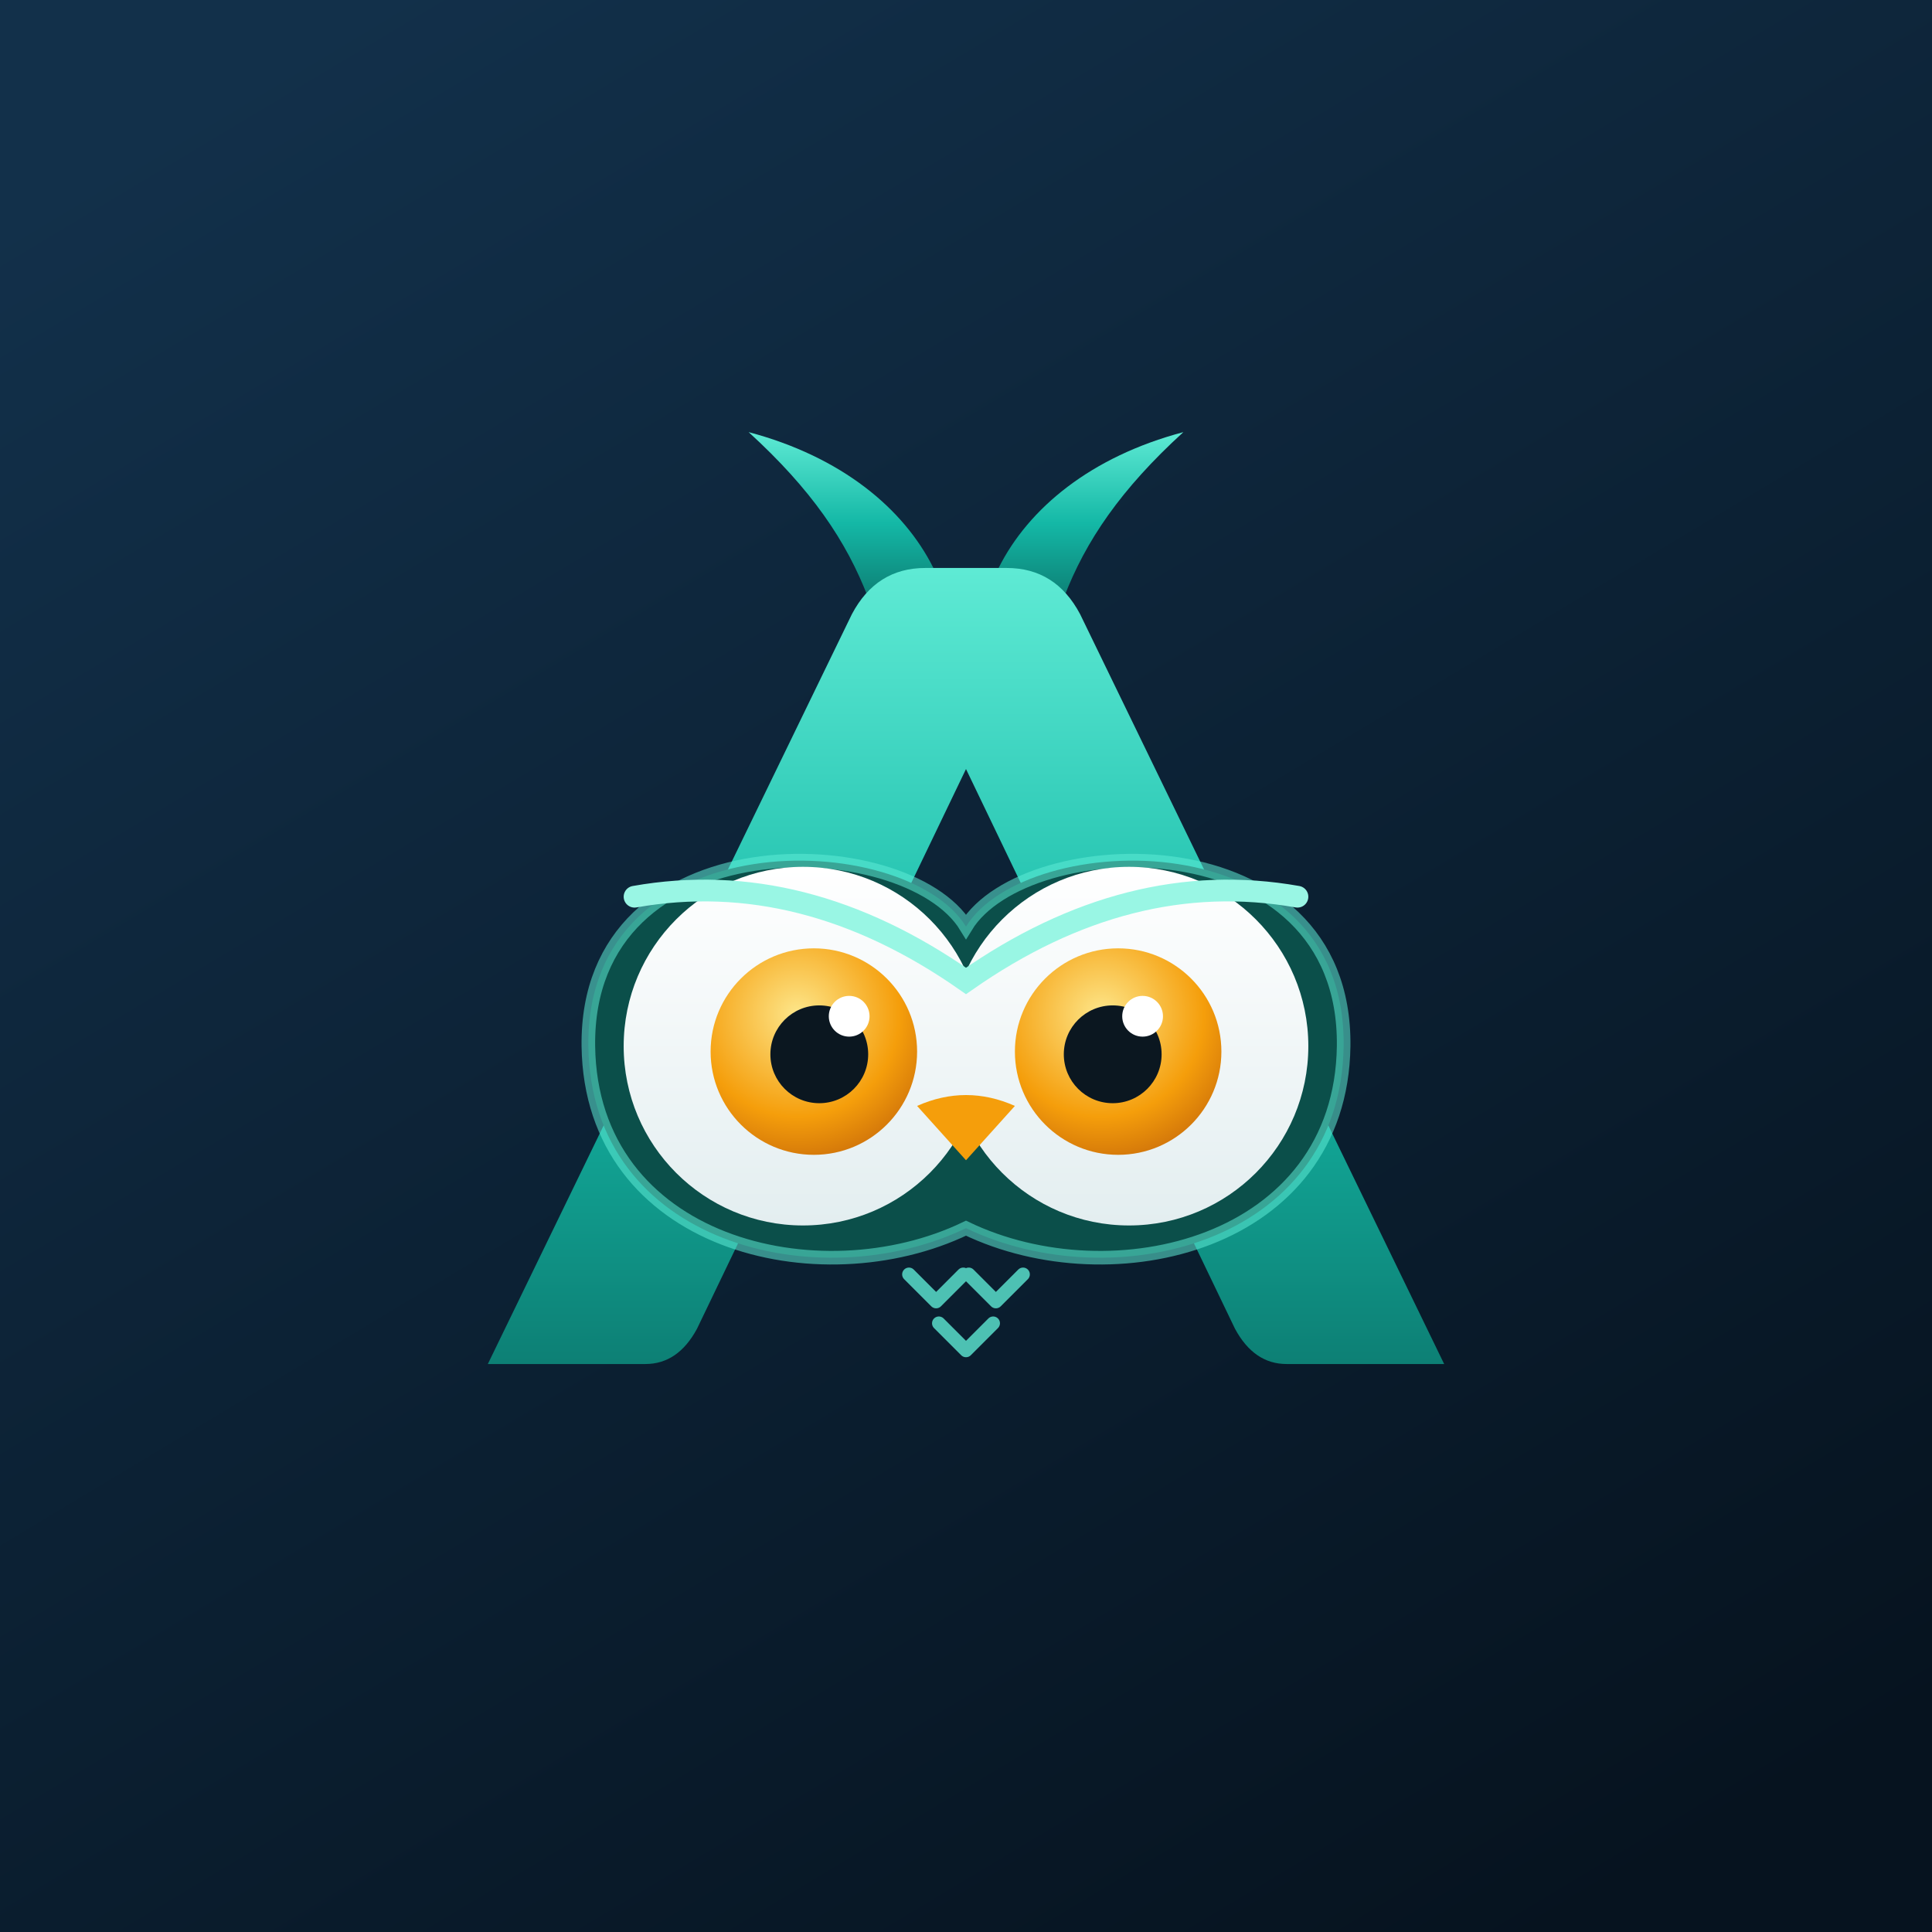
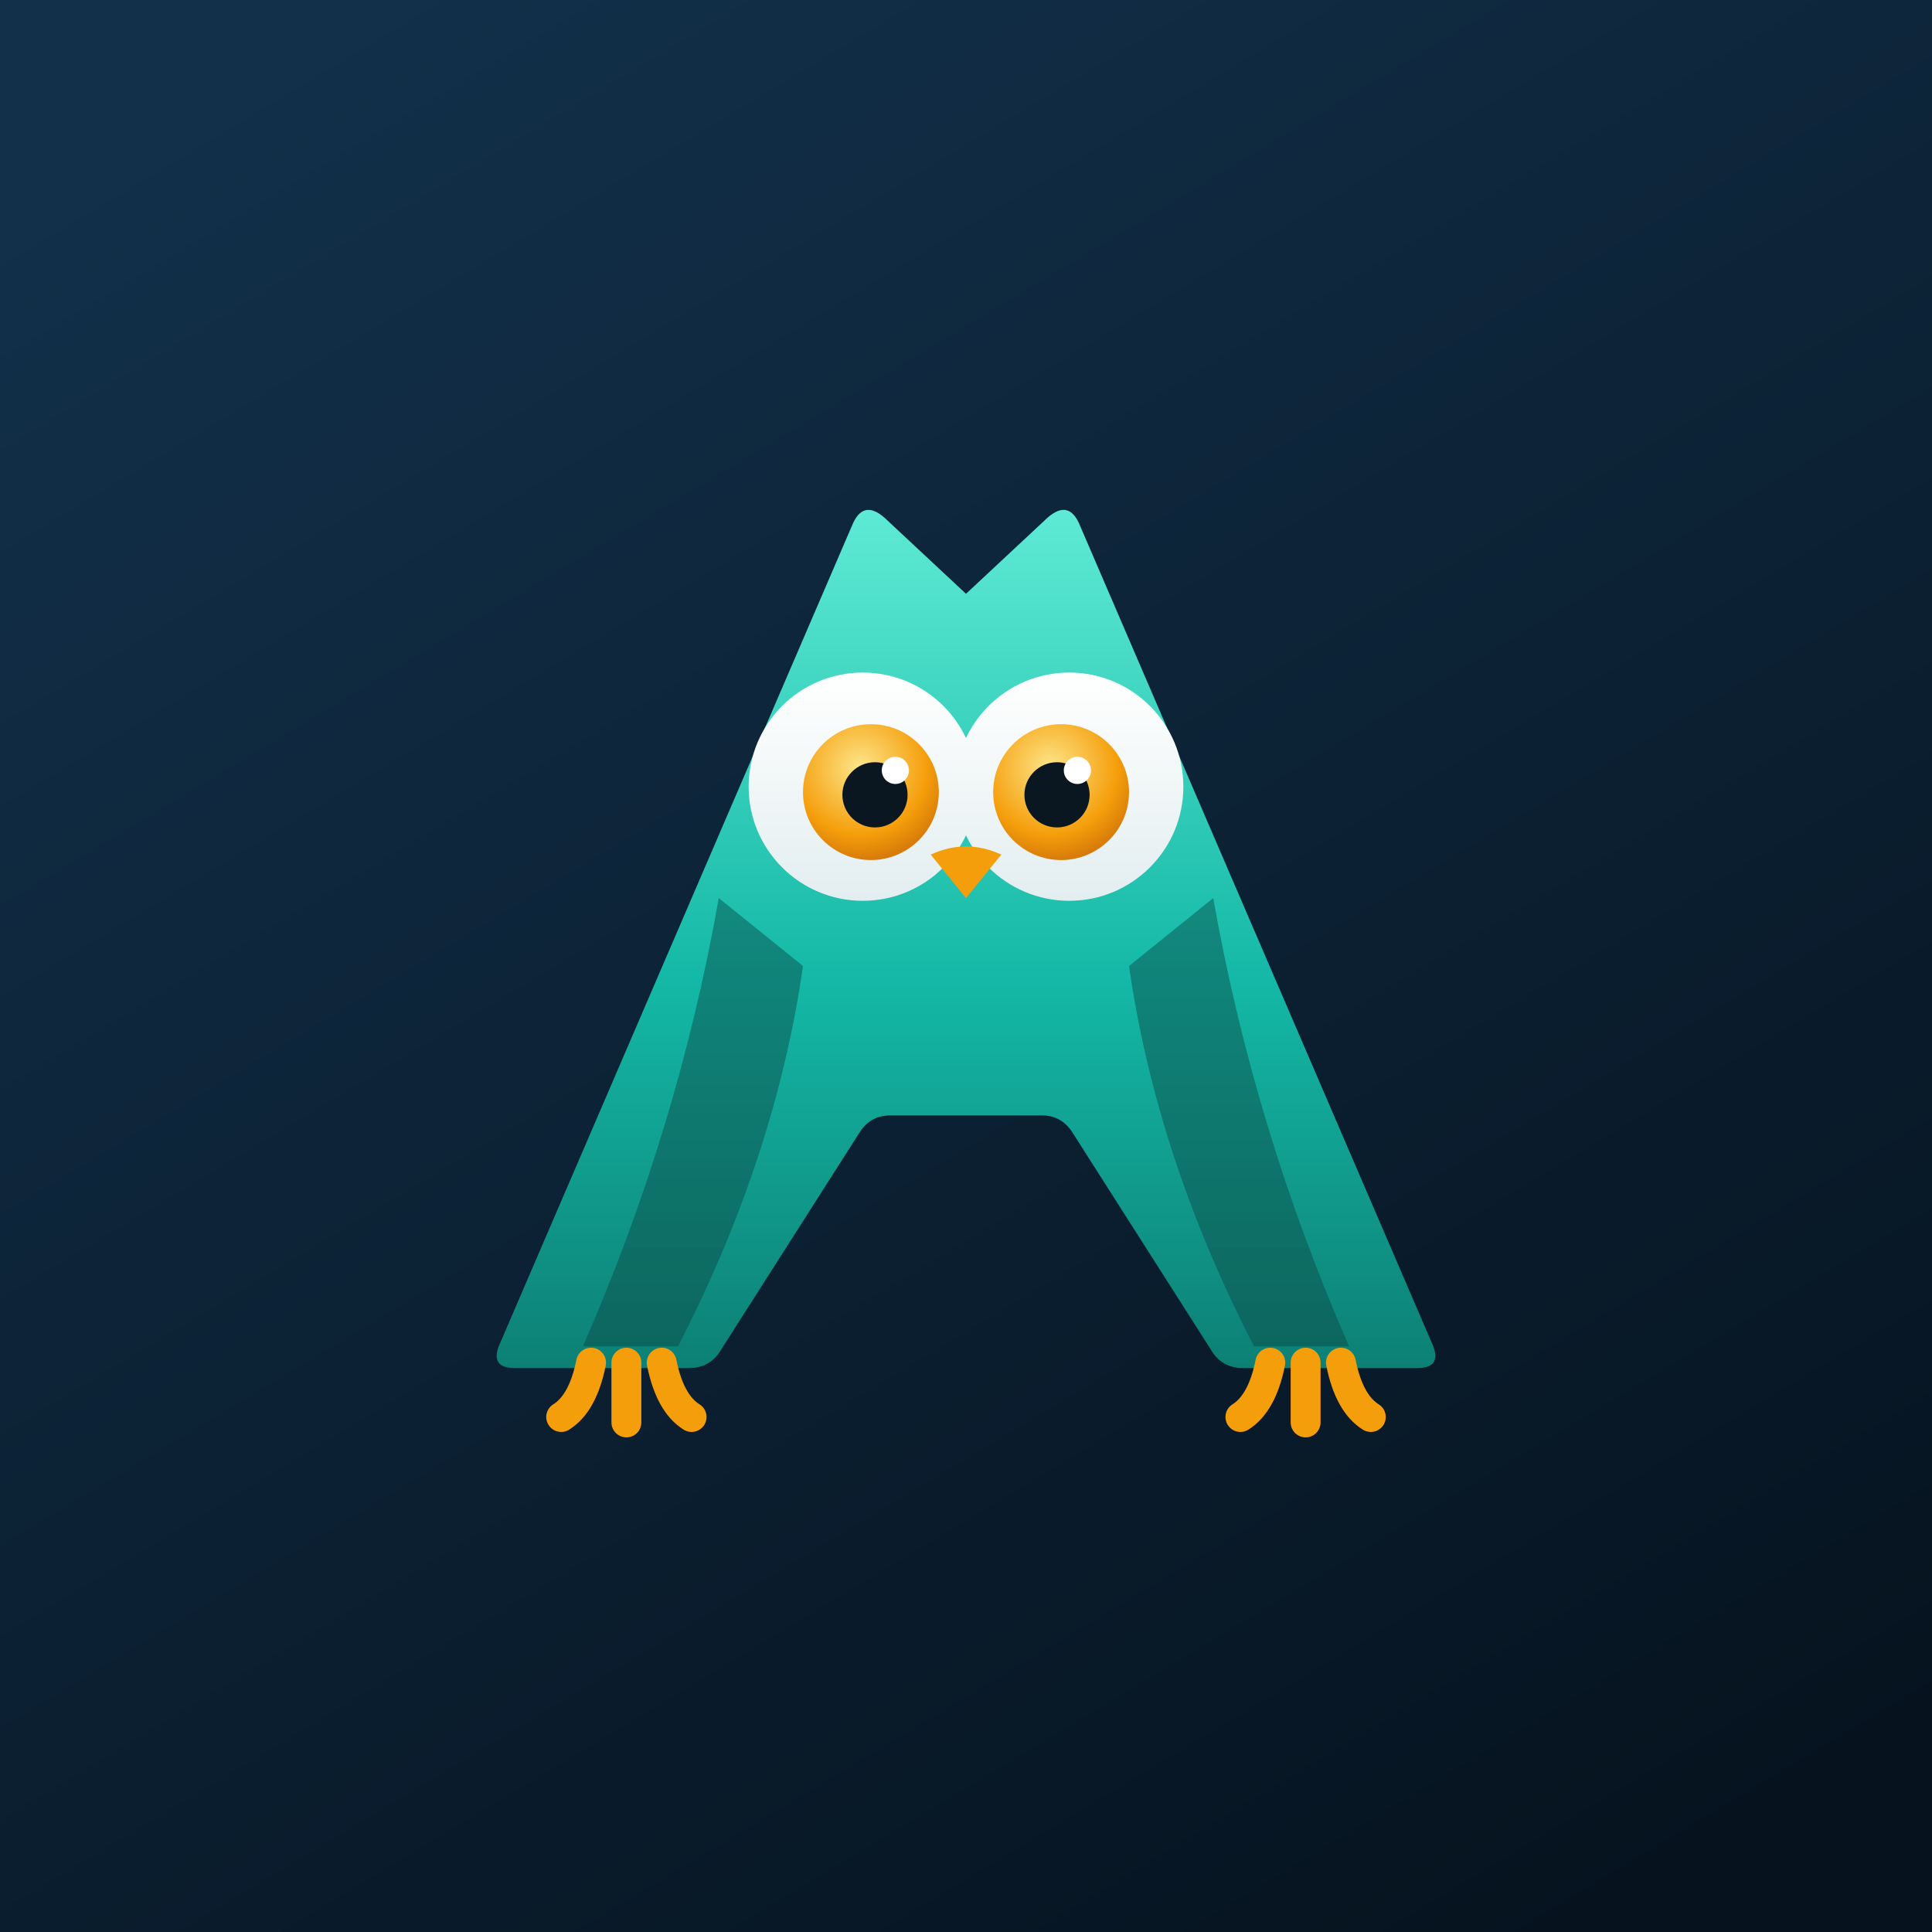
<svg xmlns="http://www.w3.org/2000/svg" viewBox="0 0 1024 1024">
  <defs>
    <linearGradient id="bg" x1="0.2" y1="0" x2="0.8" y2="1">
      <stop offset="0" stop-color="#12304a" />
      <stop offset="1" stop-color="#06131f" />
    </linearGradient>
    <linearGradient id="a" x1="0" y1="0" x2="0" y2="1">
      <stop offset="0" stop-color="#5eead4" />
      <stop offset="0.55" stop-color="#14b8a6" />
      <stop offset="1" stop-color="#0d8075" />
+     </linearGradient>
+     <linearGradient id="wing" x1="0" y1="0" x2="0" y2="1">
+       <stop offset="0" stop-color="#0f766e" />
+       <stop offset="1" stop-color="#0b5d56" />
    </linearGradient>
    <linearGradient id="white" x1="0" y1="0" x2="0" y2="1">
      <stop offset="0" stop-color="#ffffff" />
      <stop offset="1" stop-color="#e3eef0" />
    </linearGradient>
    <radialGradient id="iris" cx="0.42" cy="0.32" r="0.9">
      <stop offset="0" stop-color="#fde68a" />
      <stop offset="0.55" stop-color="#f59e0b" />
      <stop offset="1" stop-color="#b45309" />
    </radialGradient>
  </defs>
  <rect width="1024" height="1024" fill="url(#bg)" />
-   <g transform="translate(512 512) scale(0.72) translate(-512 -497)">
-     <path d="M440 226 C424 184 398 146 352 104 C420 122 466 160 488 204 Z" fill="url(#a)" />
-     <path d="M584 226 C600 184 626 146 672 104 C604 122 558 160 536 204 Z" fill="url(#a)" />
-     <path d="M160 790 L428 238 Q446 204 482 204 L542 204 Q578 204 596 238 L864 790 L748 790 Q724 790 710 764 L512 352 L314 764 Q300 790 276 790 Z" fill="url(#a)" />
-     <path d="M512 468 C468 396 232 388 234 556 C236 702 404 742 512 690 C620 742 788 702 790 556 C792 388 556 396 512 468 Z" fill="#0b4f4a" stroke="#5eead4" stroke-opacity="0.55" stroke-width="10" />
-     <circle cx="392" cy="556" r="132" fill="url(#white)" />
-     <circle cx="632" cy="556" r="132" fill="url(#white)" />
-     <circle cx="400" cy="560" r="76" fill="url(#iris)" />
-     <circle cx="624" cy="560" r="76" fill="url(#iris)" />
-     <circle cx="404" cy="562" r="36" fill="#0b1720" />
-     <circle cx="620" cy="562" r="36" fill="#0b1720" />
-     <circle cx="426" cy="534" r="15" fill="#ffffff" />
-     <circle cx="642" cy="534" r="15" fill="#ffffff" />
-     <path d="M512 640 L476 600 Q512 584 548 600 Z" fill="#f59e0b" />
-     <path d="M268 446 Q392 424 512 508 Q632 424 756 446" fill="none" stroke="#99f6e4" stroke-width="16" stroke-linecap="round" />
-     <path d="M470 724 l20 20 l20 -20 M514 724 l20 20 l20 -20 M492 760 l20 20 l20 -20" fill="none" stroke="#5eead4" stroke-opacity="0.8" stroke-width="10" stroke-linecap="round" stroke-linejoin="round" />
+   <g transform="translate(512 512) scale(0.72) translate(-512 -520)">
+     <path d="M168 800 L428 196 Q436 176 452 190 L512 246 L572 190 Q588 176 596 196 L856 800 Q862 816 844 816 L716 816 Q700 816 692 802 L590 642 Q582 630 568 630 L456 630 Q442 630 434 642 L332 802 Q324 816 308 816 L180 816 Q162 816 168 800 Z" fill="url(#a)" />
+     <path d="M330 470 Q300 640 230 800 L300 800 Q372 660 392 520 Z" fill="url(#wing)" opacity="0.75" />
+     <path d="M694 470 Q724 640 794 800 L724 800 Q652 660 632 520 Z" fill="url(#wing)" opacity="0.75" />
+     <circle cx="436" cy="388" r="84" fill="url(#white)" />
+     <circle cx="588" cy="388" r="84" fill="url(#white)" />
+     <circle cx="442" cy="392" r="50" fill="url(#iris)" />
+     <circle cx="582" cy="392" r="50" fill="url(#iris)" />
+     <circle cx="445" cy="394" r="24" fill="#0b1720" />
+     <circle cx="579" cy="394" r="24" fill="#0b1720" />
+     <circle cx="460" cy="376" r="10" fill="#ffffff" />
+     <circle cx="594" cy="376" r="10" fill="#ffffff" />
+     <path d="M512 470 L486 438 Q512 426 538 438 Z" fill="#f59e0b" />
+     <path d="M236 812 q-6 30 -22 40 M262 812 q0 32 0 44 M288 812 q6 30 22 40" fill="none" stroke="#f59e0b" stroke-width="22" stroke-linecap="round" />
+     <path d="M736 812 q-6 30 -22 40 M762 812 q0 32 0 44 M788 812 q6 30 22 40" fill="none" stroke="#f59e0b" stroke-width="22" stroke-linecap="round" />
  </g>
</svg>
